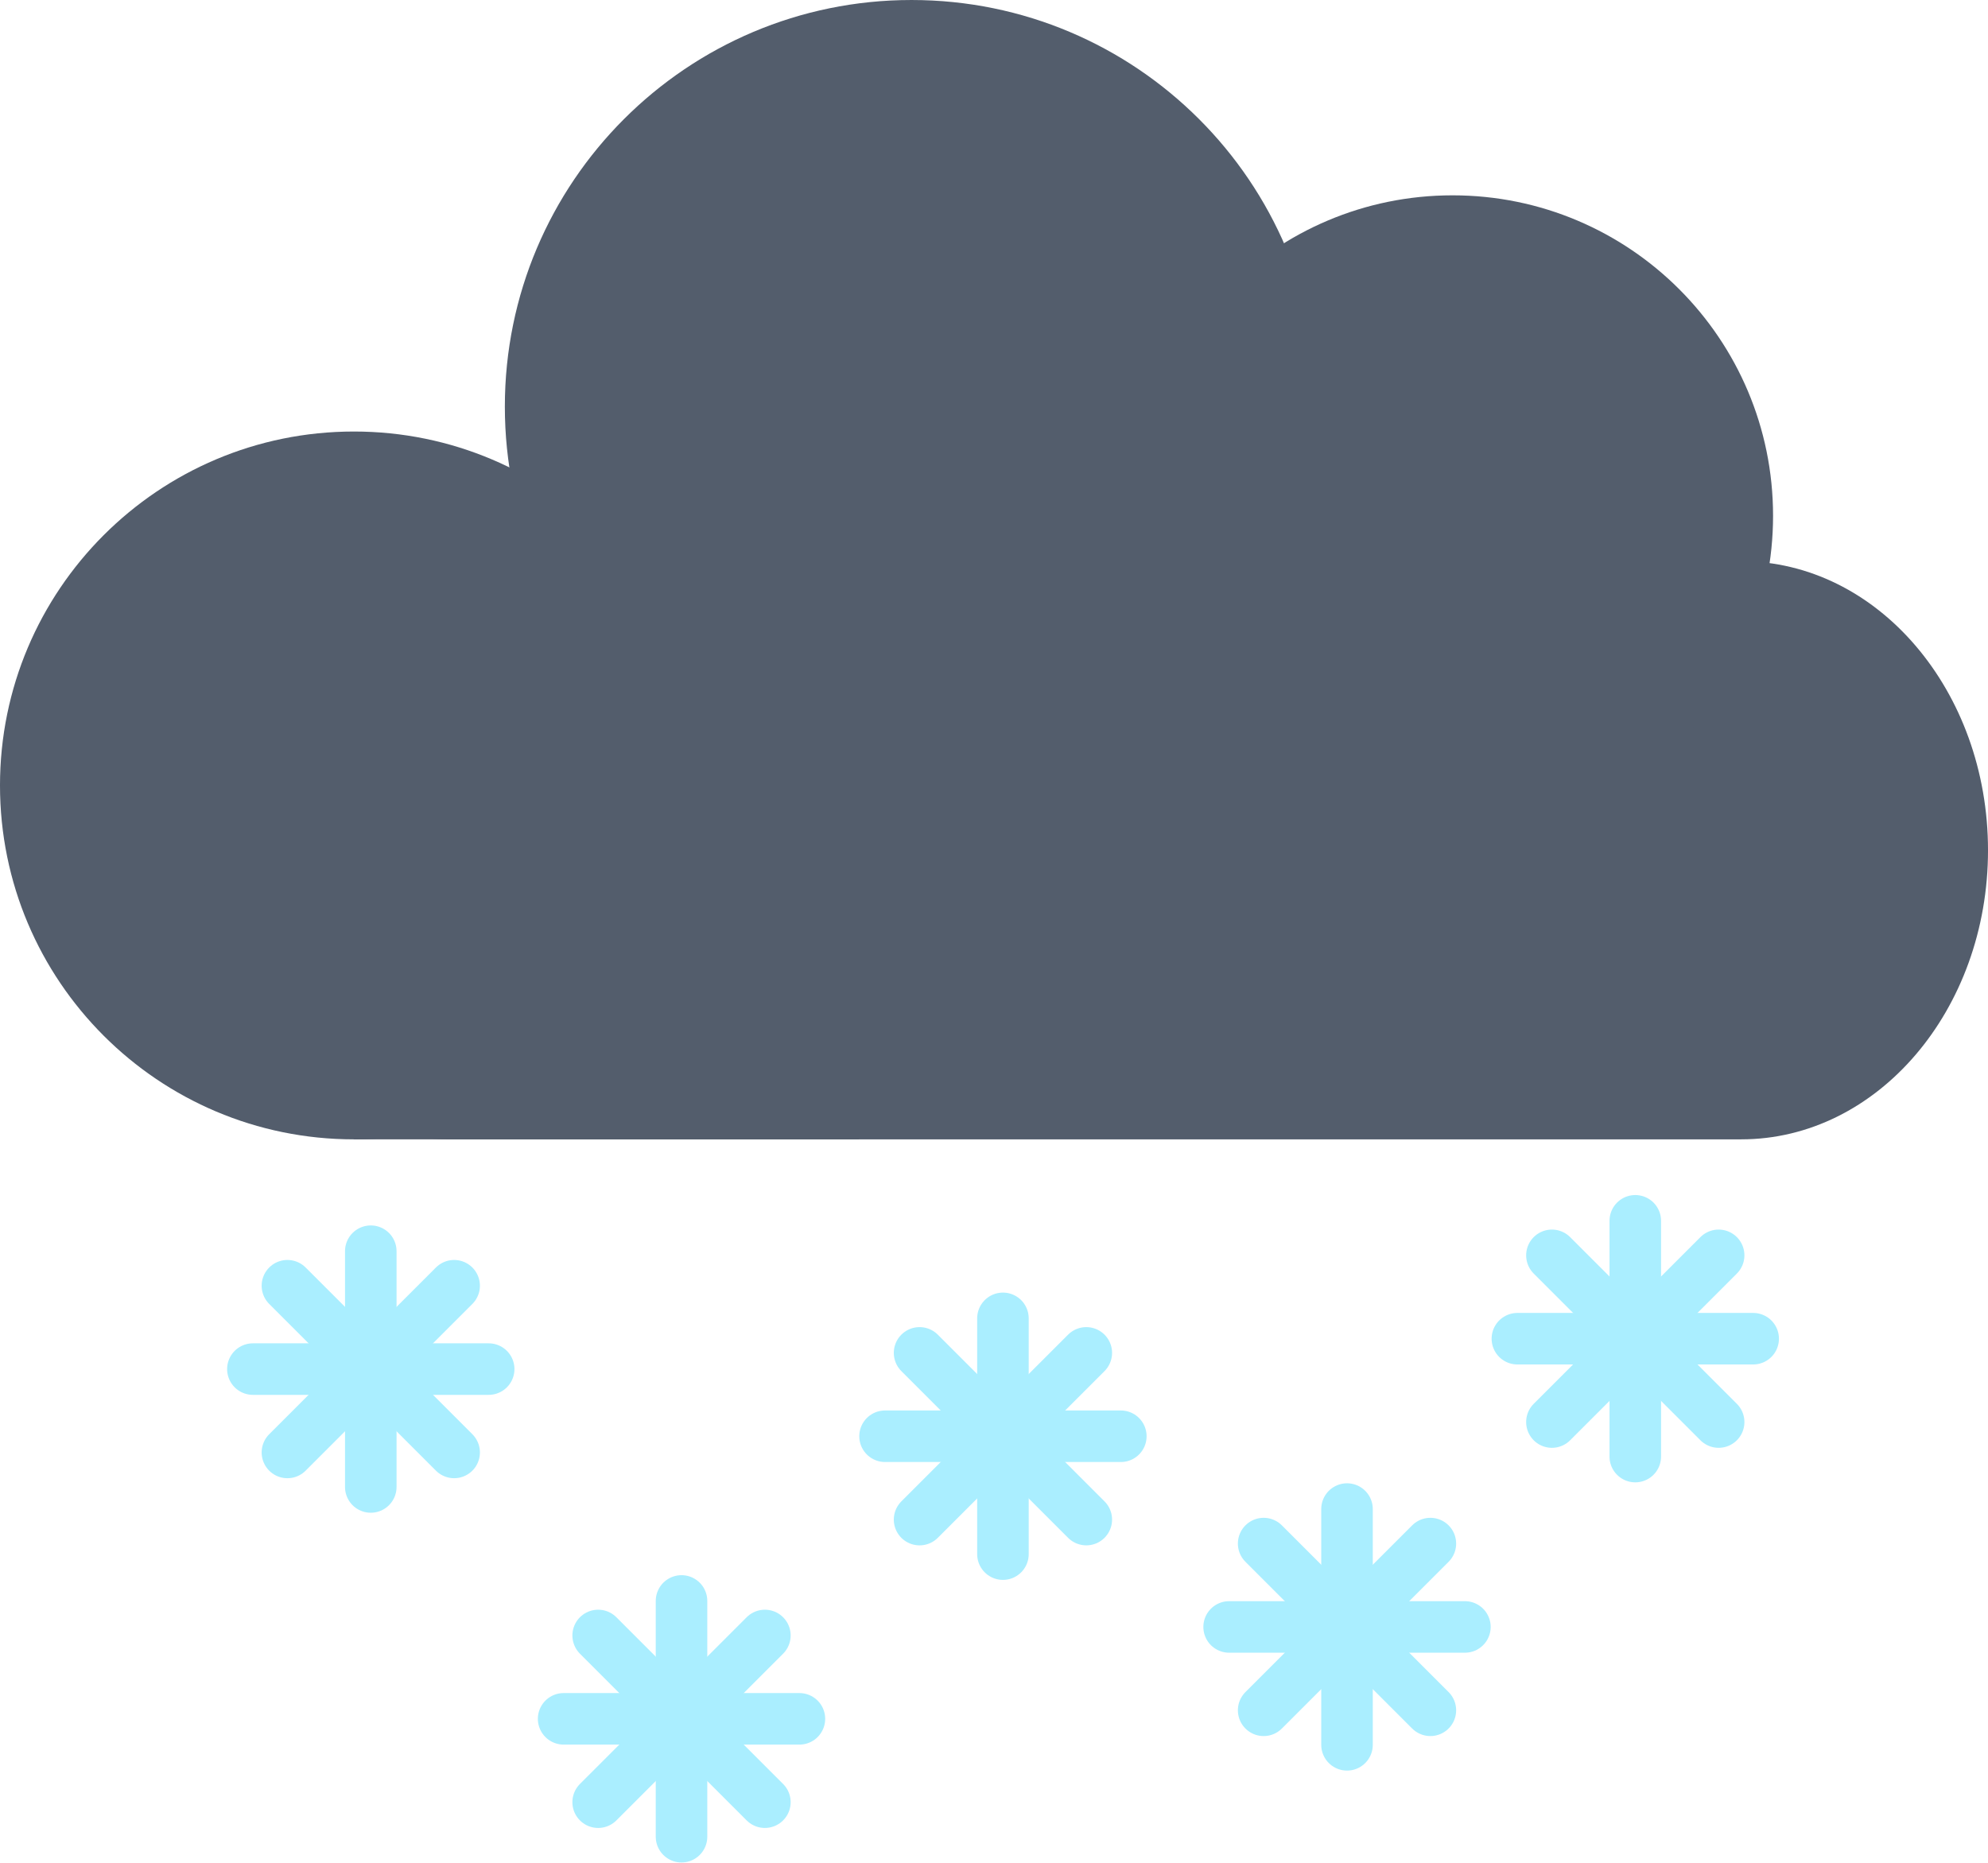
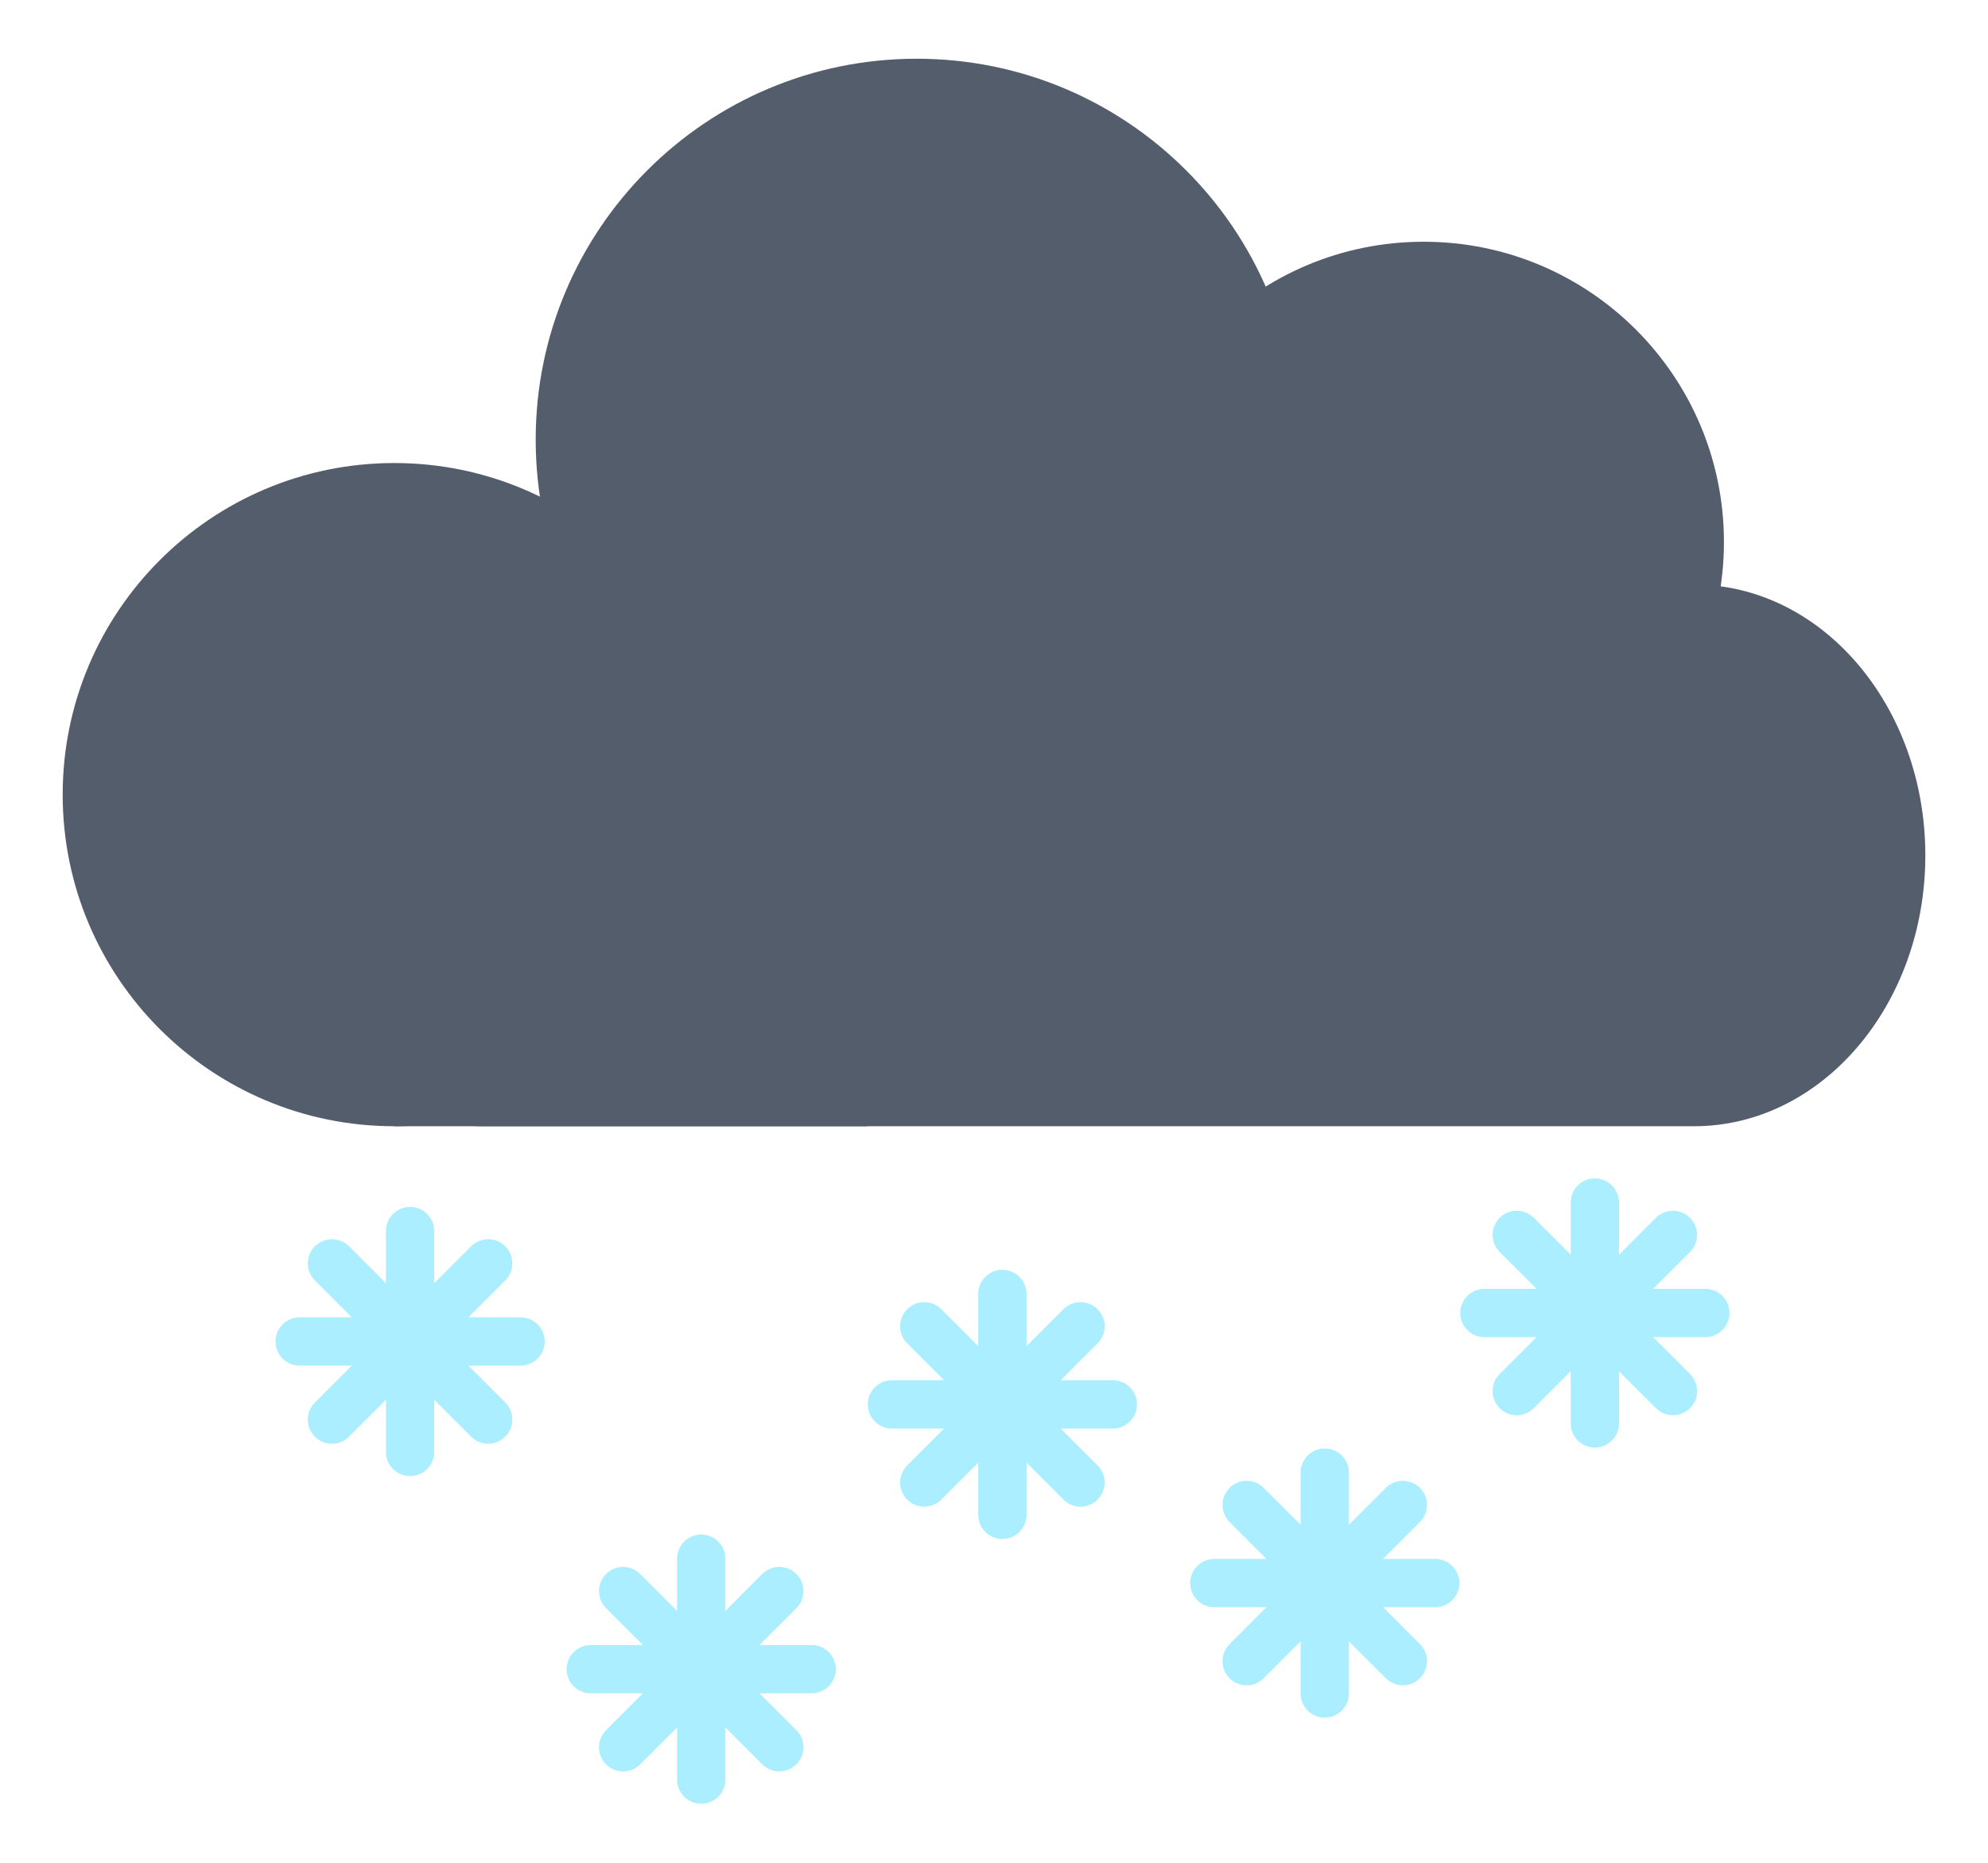
- <svg xmlns="http://www.w3.org/2000/svg" width="148.292mm" height="138.941mm" viewBox="0 0 148.292 138.941" version="1.1" id="svg1" xml:space="preserve">
+ <svg xmlns="http://www.w3.org/2000/svg" width="148.292mm" height="138.941mm" viewBox="0.0 -4.676 148.292 148.292" version="1.1" id="svg1" xml:space="preserve">
  <defs id="defs1" />
  <g id="layer1" transform="translate(-27.73066,-80.72561)">
    <g id="g3" style="fill:#535d6c" transform="translate(4.443454,-12.15307)" mask="none">
      <circle style="fill:#535d6c;stroke-width:8;stroke-linecap:round" id="path1-8" cx="49.689" cy="151.472" r="26.402" />
      <g id="g2-4" style="fill:#535d6c">
        <rect style="fill:#535d6c;stroke-width:8;stroke-linecap:round" id="rect1" width="133.159" height="43.128" x="38.421" y="134.746" ry="21.564" rx="18.417" />
        <circle style="fill:#535d6c;stroke-width:8;stroke-linecap:round" id="path1-2" cx="91.28" cy="123.213" r="30.334" />
        <circle style="fill:#535d6c;stroke-width:8;stroke-linecap:round" id="path1-2-4" cx="131.64" cy="131.356" r="23.906" />
        <rect style="fill:#535d6c;stroke-width:8;stroke-linecap:round" id="rect2" width="37.67" height="26.402" x="49.689" y="151.472" rx="0" ry="0" />
      </g>
    </g>
    <g id="g1-2" transform="matrix(0.480548,0,0,0.480548,6.376404,114.6344)" style="fill:#d5f6ff;stroke:#aaeeff">
      <path style="fill:#d5f6ff;fill-opacity:1;stroke:#aaeeff;stroke-width:8;stroke-linecap:round;stroke-dasharray:none;stroke-opacity:1" d="M 83.692,141.973 H 120.292" id="path1-88" />
      <path style="fill:#d5f6ff;fill-opacity:1;stroke:#aaeeff;stroke-width:8;stroke-linecap:round;stroke-dasharray:none;stroke-opacity:1" d="m 101.992,123.672 v 36.6" id="path1-3" />
      <path style="fill:#d5f6ff;fill-opacity:1;stroke:#aaeeff;stroke-width:8;stroke-linecap:round;stroke-dasharray:none;stroke-opacity:1" d="m 89.052,129.032 25.88,25.88" id="path1-3-1" />
      <path style="fill:#d5f6ff;fill-opacity:1;stroke:#aaeeff;stroke-width:8;stroke-linecap:round;stroke-dasharray:none;stroke-opacity:1" d="M 89.052,154.913 114.932,129.032" id="path1-3-1-3" />
    </g>
    <g id="g1-2-9" transform="matrix(0.480548,0,0,0.480548,29.55553,140.7252)" style="fill:#d5f6ff;stroke:#aaeeff">
      <path style="fill:#d5f6ff;fill-opacity:1;stroke:#aaeeff;stroke-width:8;stroke-linecap:round;stroke-dasharray:none;stroke-opacity:1" d="M 83.692,141.973 H 120.292" id="path1-88-9" />
      <path style="fill:#d5f6ff;fill-opacity:1;stroke:#aaeeff;stroke-width:8;stroke-linecap:round;stroke-dasharray:none;stroke-opacity:1" d="m 101.992,123.672 v 36.6" id="path1-3-4" />
      <path style="fill:#d5f6ff;fill-opacity:1;stroke:#aaeeff;stroke-width:8;stroke-linecap:round;stroke-dasharray:none;stroke-opacity:1" d="m 89.052,129.032 25.88,25.88" id="path1-3-1-5" />
      <path style="fill:#d5f6ff;fill-opacity:1;stroke:#aaeeff;stroke-width:8;stroke-linecap:round;stroke-dasharray:none;stroke-opacity:1" d="M 89.052,154.913 114.932,129.032" id="path1-3-1-3-9" />
    </g>
    <g id="g1-2-9-8" transform="matrix(0.480548,0,0,0.480548,53.53117,119.6442)" style="fill:#d5f6ff;stroke:#aaeeff">
      <path style="fill:#d5f6ff;fill-opacity:1;stroke:#aaeeff;stroke-width:8;stroke-linecap:round;stroke-dasharray:none;stroke-opacity:1" d="M 83.692,141.973 H 120.292" id="path1-88-9-1" />
      <path style="fill:#d5f6ff;fill-opacity:1;stroke:#aaeeff;stroke-width:8;stroke-linecap:round;stroke-dasharray:none;stroke-opacity:1" d="m 101.992,123.672 v 36.6" id="path1-3-4-9" />
      <path style="fill:#d5f6ff;fill-opacity:1;stroke:#aaeeff;stroke-width:8;stroke-linecap:round;stroke-dasharray:none;stroke-opacity:1" d="m 89.052,129.032 25.88,25.88" id="path1-3-1-5-9" />
      <path style="fill:#d5f6ff;fill-opacity:1;stroke:#aaeeff;stroke-width:8;stroke-linecap:round;stroke-dasharray:none;stroke-opacity:1" d="M 89.052,154.913 114.932,129.032" id="path1-3-1-3-9-7" />
    </g>
    <g id="g1-2-9-8-4" transform="matrix(0.480548,0,0,0.480548,79.19718,133.8702)" style="fill:#d5f6ff;stroke:#aaeeff">
      <path style="fill:#d5f6ff;fill-opacity:1;stroke:#aaeeff;stroke-width:8;stroke-linecap:round;stroke-dasharray:none;stroke-opacity:1" d="M 83.692,141.973 H 120.292" id="path1-88-9-1-9" />
      <path style="fill:#d5f6ff;fill-opacity:1;stroke:#aaeeff;stroke-width:8;stroke-linecap:round;stroke-dasharray:none;stroke-opacity:1" d="m 101.992,123.672 v 36.6" id="path1-3-4-9-0" />
      <path style="fill:#d5f6ff;fill-opacity:1;stroke:#aaeeff;stroke-width:8;stroke-linecap:round;stroke-dasharray:none;stroke-opacity:1" d="m 89.052,129.032 25.88,25.88" id="path1-3-1-5-9-2" />
      <path style="fill:#d5f6ff;fill-opacity:1;stroke:#aaeeff;stroke-width:8;stroke-linecap:round;stroke-dasharray:none;stroke-opacity:1" d="M 89.052,154.913 114.932,129.032" id="path1-3-1-3-9-7-0" />
    </g>
    <g id="g1-2-9-8-4-1" transform="matrix(0.480548,0,0,0.480548,100.6999,112.3674)" style="fill:#d5f6ff;stroke:#aaeeff">
      <path style="fill:#d5f6ff;fill-opacity:1;stroke:#aaeeff;stroke-width:8;stroke-linecap:round;stroke-dasharray:none;stroke-opacity:1" d="M 83.692,141.973 H 120.292" id="path1-88-9-1-9-2" />
      <path style="fill:#d5f6ff;fill-opacity:1;stroke:#aaeeff;stroke-width:8;stroke-linecap:round;stroke-dasharray:none;stroke-opacity:1" d="m 101.992,123.672 v 36.6" id="path1-3-4-9-0-0" />
      <path style="fill:#d5f6ff;fill-opacity:1;stroke:#aaeeff;stroke-width:8;stroke-linecap:round;stroke-dasharray:none;stroke-opacity:1" d="m 89.052,129.032 25.88,25.88" id="path1-3-1-5-9-2-7" />
      <path style="fill:#d5f6ff;fill-opacity:1;stroke:#aaeeff;stroke-width:8;stroke-linecap:round;stroke-dasharray:none;stroke-opacity:1" d="M 89.052,154.913 114.932,129.032" id="path1-3-1-3-9-7-0-3" />
    </g>
  </g>
</svg>
